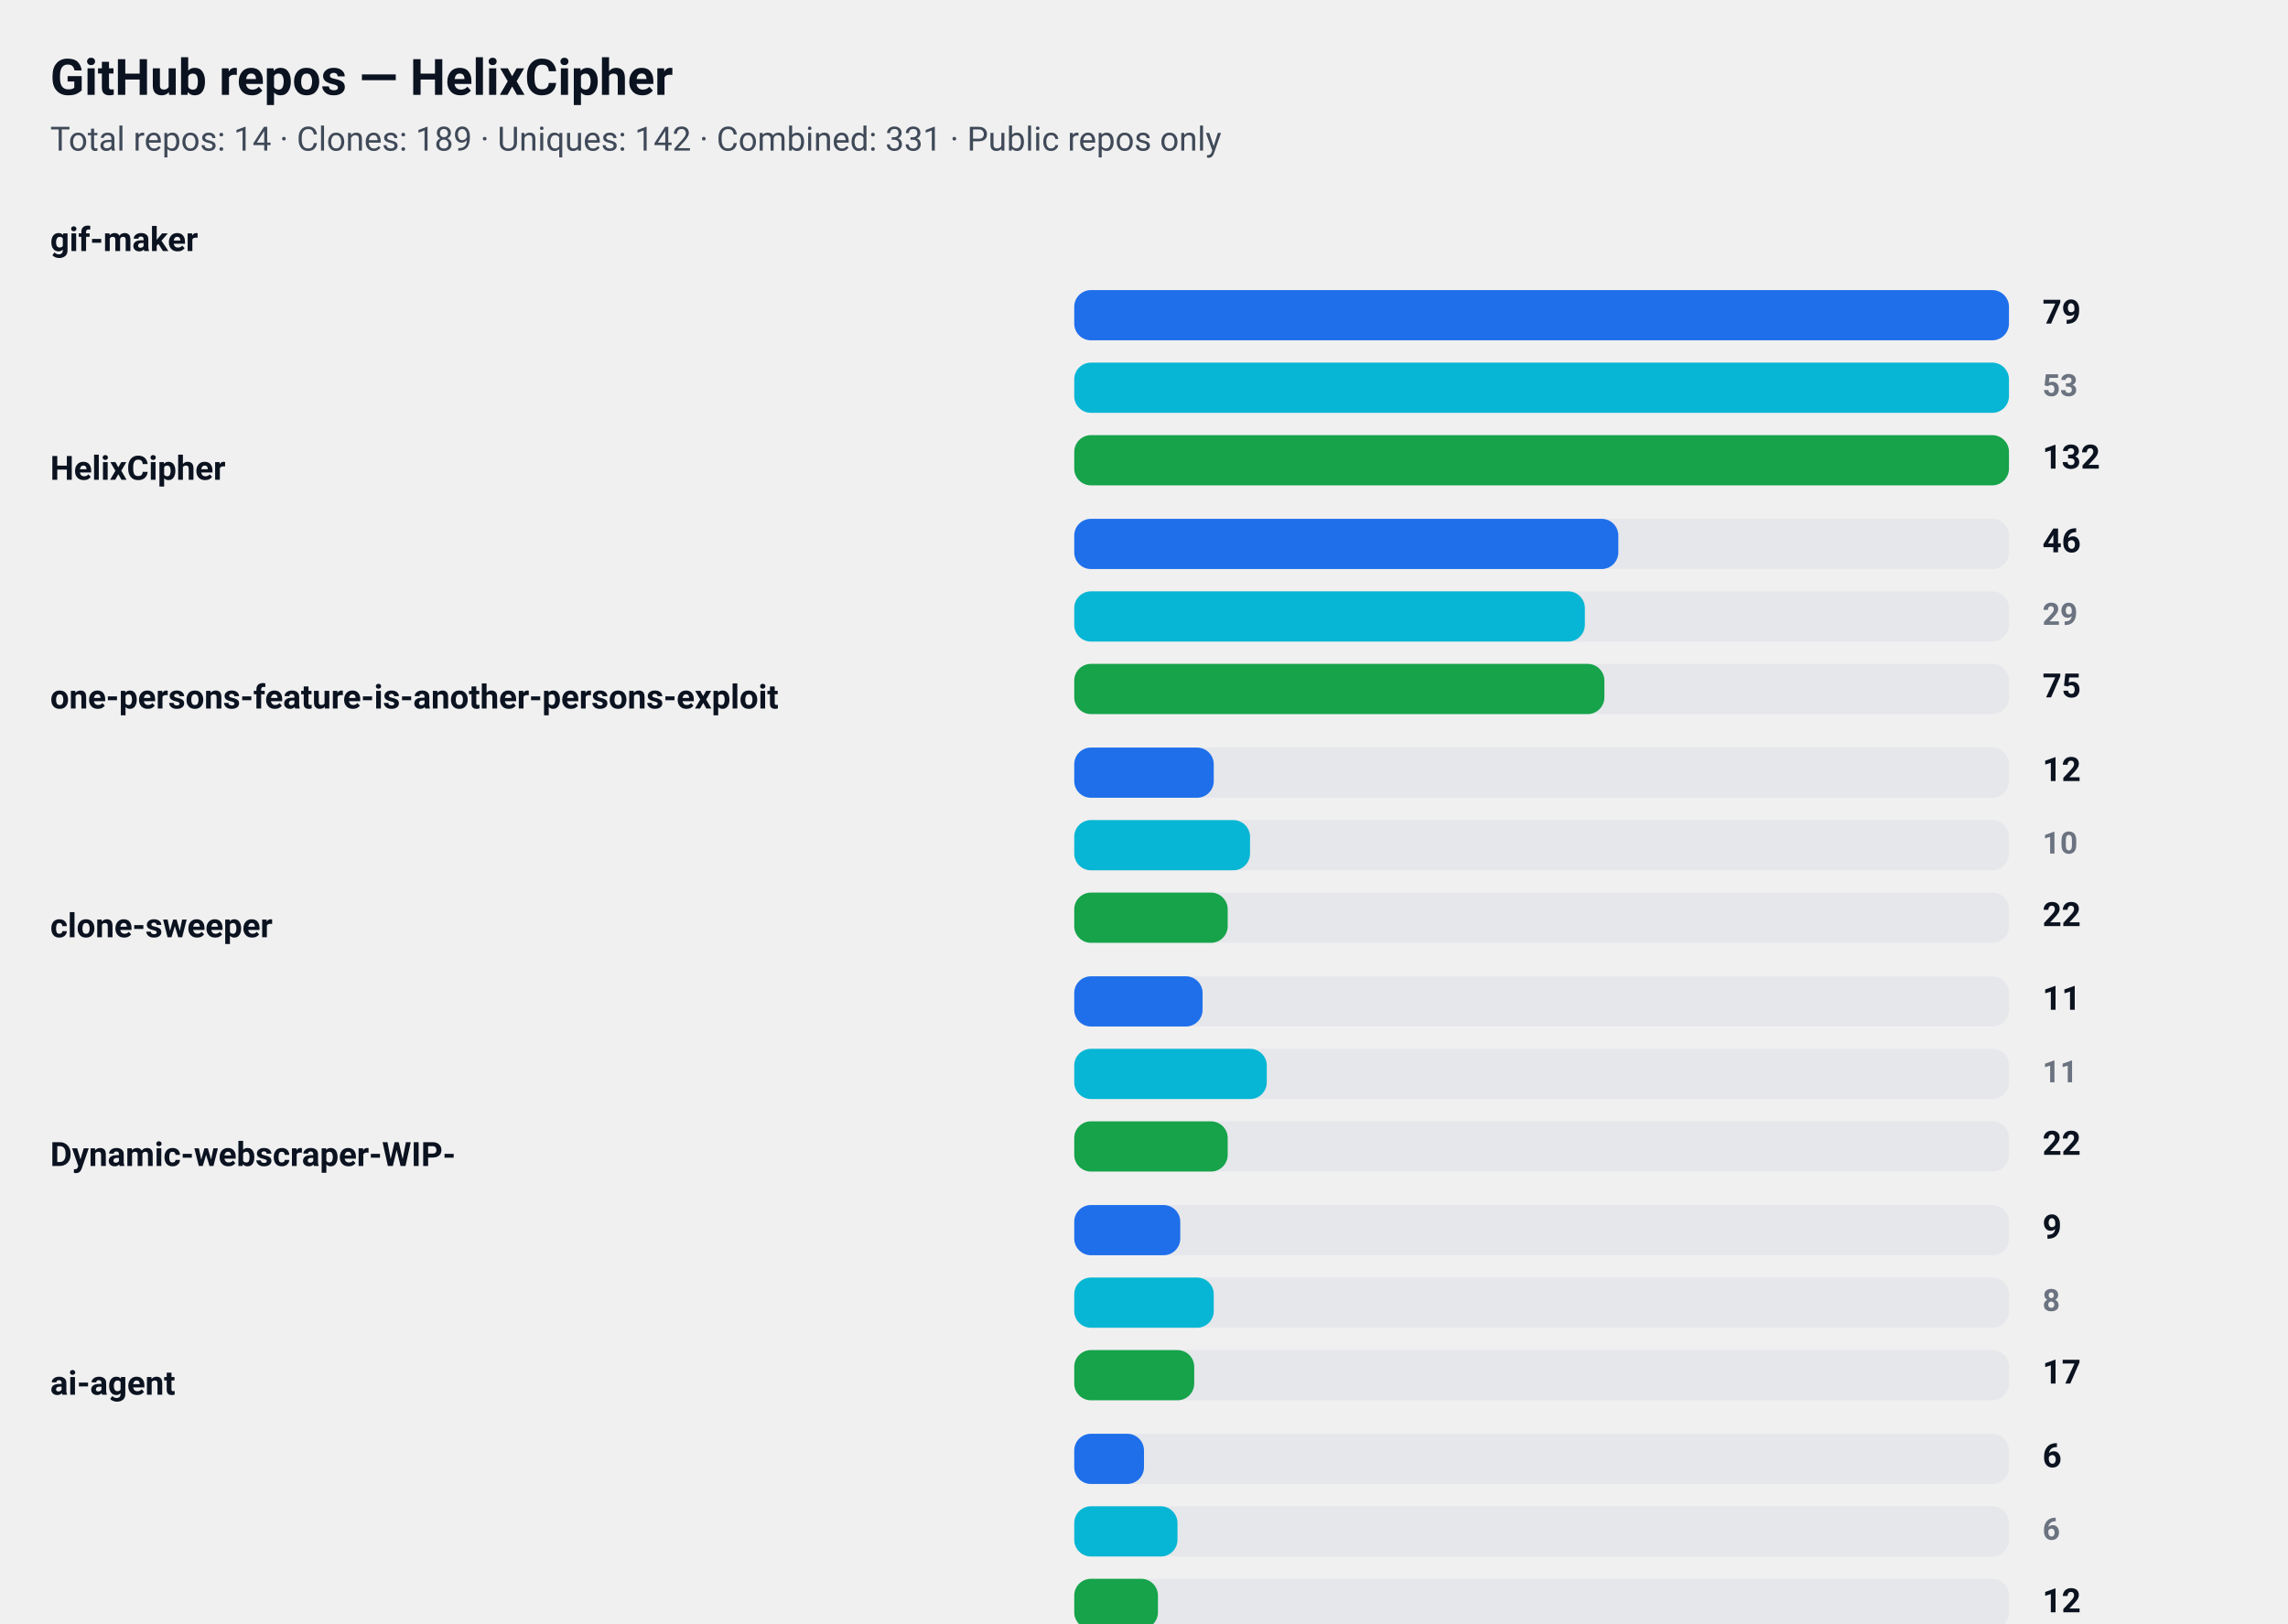
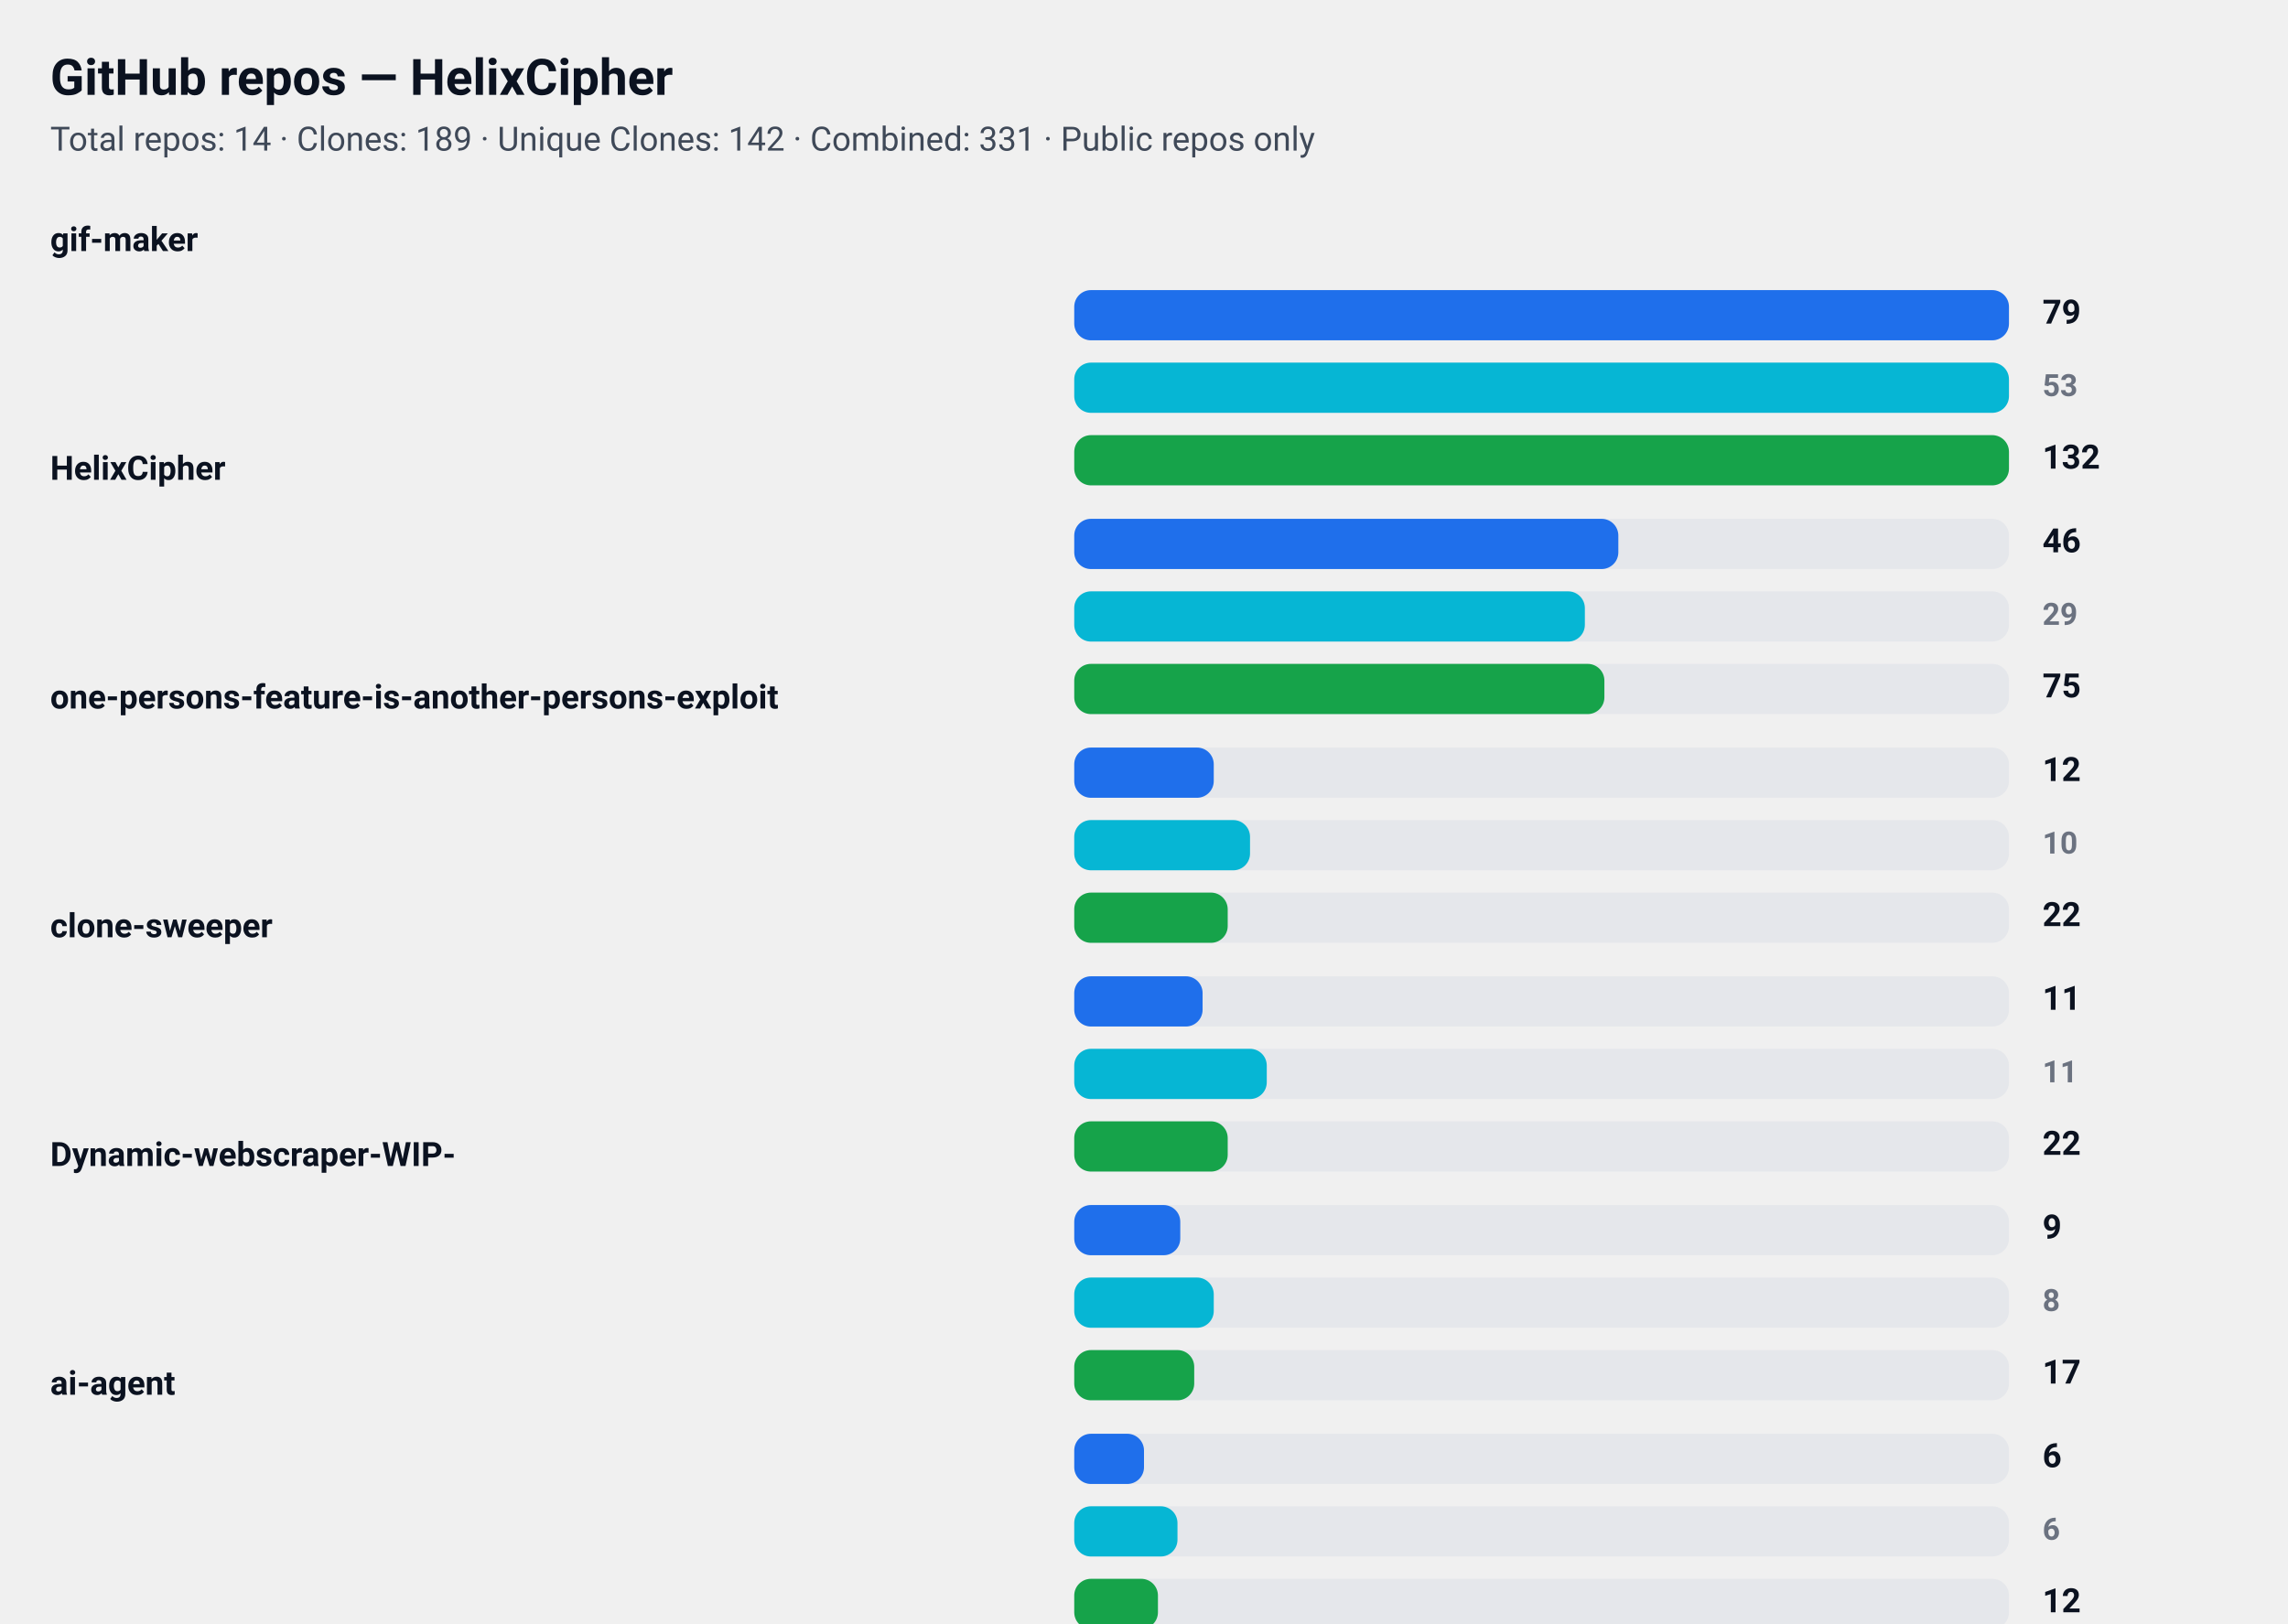
<svg xmlns="http://www.w3.org/2000/svg" width="820" height="582" viewBox="0 0 820 582" role="img" aria-label="GitHub repository clone statistics">
  <style>
  .card  { font-family: "Segoe UI", Roboto, "Helvetica Neue", Arial, sans-serif; }
  .title { font-weight: 700; font-size: 18px; fill: #0b1220; }
  .meta  { font-weight: 400; font-size: 12px; fill: #374151; opacity: 0.95; }
  .label { font-weight: 600; font-size: 12px; fill: #0b1220; }
  .count { font-weight: 700; font-size: 12px; fill: #0b1220; text-anchor: start; }
  .count-small { font-weight: 600; font-size: 11px; fill:#6b7280; text-anchor: start; }

  .bar-clone { fill: #1f6feb; rx:6; }
  .bar-uniq  { fill: #06b6d4; rx:6; }
  .bar-comb  { fill: #16a34a; rx:6; }

  .bar-bg { fill: #e5e7eb; rx:6; }
  @media (prefers-color-scheme: dark) {
    .title, .meta, .label, .count, .count-small { fill: #ffffff; }
    .meta, .count-small { opacity: 0.9; }
  }
</style>
  <rect x="0" y="0" width="820" height="582" rx="12" fill="transparent" />
  <text x="18" y="34" class="title card">GitHub repos — HelixCipher</text>
-   <text x="18" y="54" class="meta card">Total repos: 14 · Clones: 189 · Uniques: 142 · Combined: 331 · Public repos only</text>
+   <text x="18" y="54" class="meta card">Total repos: 14 · Clones: 189 · Unique Clones: 142 · Combined: 331 · Public repos only</text>
  <text x="18" y="90" class="label card">gif-maker</text>
  <rect x="385" y="104" width="335" height="18" class="bar-bg" />
  <rect x="385" y="104" width="335" height="18" class="bar-clone" />
  <text x="732" y="116" class="count card">79</text>
  <rect x="385" y="130" width="335" height="18" class="bar-bg" />
  <rect x="385" y="130" width="335" height="18" class="bar-uniq" />
  <text x="732" y="142" class="count-small card">53</text>
  <rect x="385" y="156" width="335" height="18" class="bar-bg" />
  <rect x="385" y="156" width="335" height="18" class="bar-comb" />
  <text x="732" y="168" class="count card">132</text>
  <text x="18" y="172" class="label card">HelixCipher</text>
  <rect x="385" y="186" width="335" height="18" class="bar-bg" />
  <rect x="385" y="186" width="195" height="18" class="bar-clone" />
  <text x="732" y="198" class="count card">46</text>
  <rect x="385" y="212" width="335" height="18" class="bar-bg" />
  <rect x="385" y="212" width="183" height="18" class="bar-uniq" />
  <text x="732" y="224" class="count-small card">29</text>
  <rect x="385" y="238" width="335" height="18" class="bar-bg" />
  <rect x="385" y="238" width="190" height="18" class="bar-comb" />
  <text x="732" y="250" class="count card">75</text>
  <text x="18" y="254" class="label card">one-persons-feature-is-another-persons-exploit</text>
  <rect x="385" y="268" width="335" height="18" class="bar-bg" />
  <rect x="385" y="268" width="50" height="18" class="bar-clone" />
  <text x="732" y="280" class="count card">12</text>
  <rect x="385" y="294" width="335" height="18" class="bar-bg" />
  <rect x="385" y="294" width="63" height="18" class="bar-uniq" />
  <text x="732" y="306" class="count-small card">10</text>
  <rect x="385" y="320" width="335" height="18" class="bar-bg" />
  <rect x="385" y="320" width="55" height="18" class="bar-comb" />
  <text x="732" y="332" class="count card">22</text>
  <text x="18" y="336" class="label card">clone-sweeper</text>
  <rect x="385" y="350" width="335" height="18" class="bar-bg" />
  <rect x="385" y="350" width="46" height="18" class="bar-clone" />
  <text x="732" y="362" class="count card">11</text>
  <rect x="385" y="376" width="335" height="18" class="bar-bg" />
  <rect x="385" y="376" width="69" height="18" class="bar-uniq" />
  <text x="732" y="388" class="count-small card">11</text>
  <rect x="385" y="402" width="335" height="18" class="bar-bg" />
  <rect x="385" y="402" width="55" height="18" class="bar-comb" />
  <text x="732" y="414" class="count card">22</text>
  <text x="18" y="418" class="label card">Dynamic-webscraper-WIP-</text>
  <rect x="385" y="432" width="335" height="18" class="bar-bg" />
  <rect x="385" y="432" width="38" height="18" class="bar-clone" />
  <text x="732" y="444" class="count card">9</text>
  <rect x="385" y="458" width="335" height="18" class="bar-bg" />
  <rect x="385" y="458" width="50" height="18" class="bar-uniq" />
  <text x="732" y="470" class="count-small card">8</text>
  <rect x="385" y="484" width="335" height="18" class="bar-bg" />
  <rect x="385" y="484" width="43" height="18" class="bar-comb" />
  <text x="732" y="496" class="count card">17</text>
  <text x="18" y="500" class="label card">ai-agent</text>
  <rect x="385" y="514" width="335" height="18" class="bar-bg" />
  <rect x="385" y="514" width="25" height="18" class="bar-clone" />
  <text x="732" y="526" class="count card">6</text>
  <rect x="385" y="540" width="335" height="18" class="bar-bg" />
  <rect x="385" y="540" width="37" height="18" class="bar-uniq" />
  <text x="732" y="552" class="count-small card">6</text>
  <rect x="385" y="566" width="335" height="18" class="bar-bg" />
  <rect x="385" y="566" width="30" height="18" class="bar-comb" />
  <text x="732" y="578" class="count card">12</text>
</svg>
